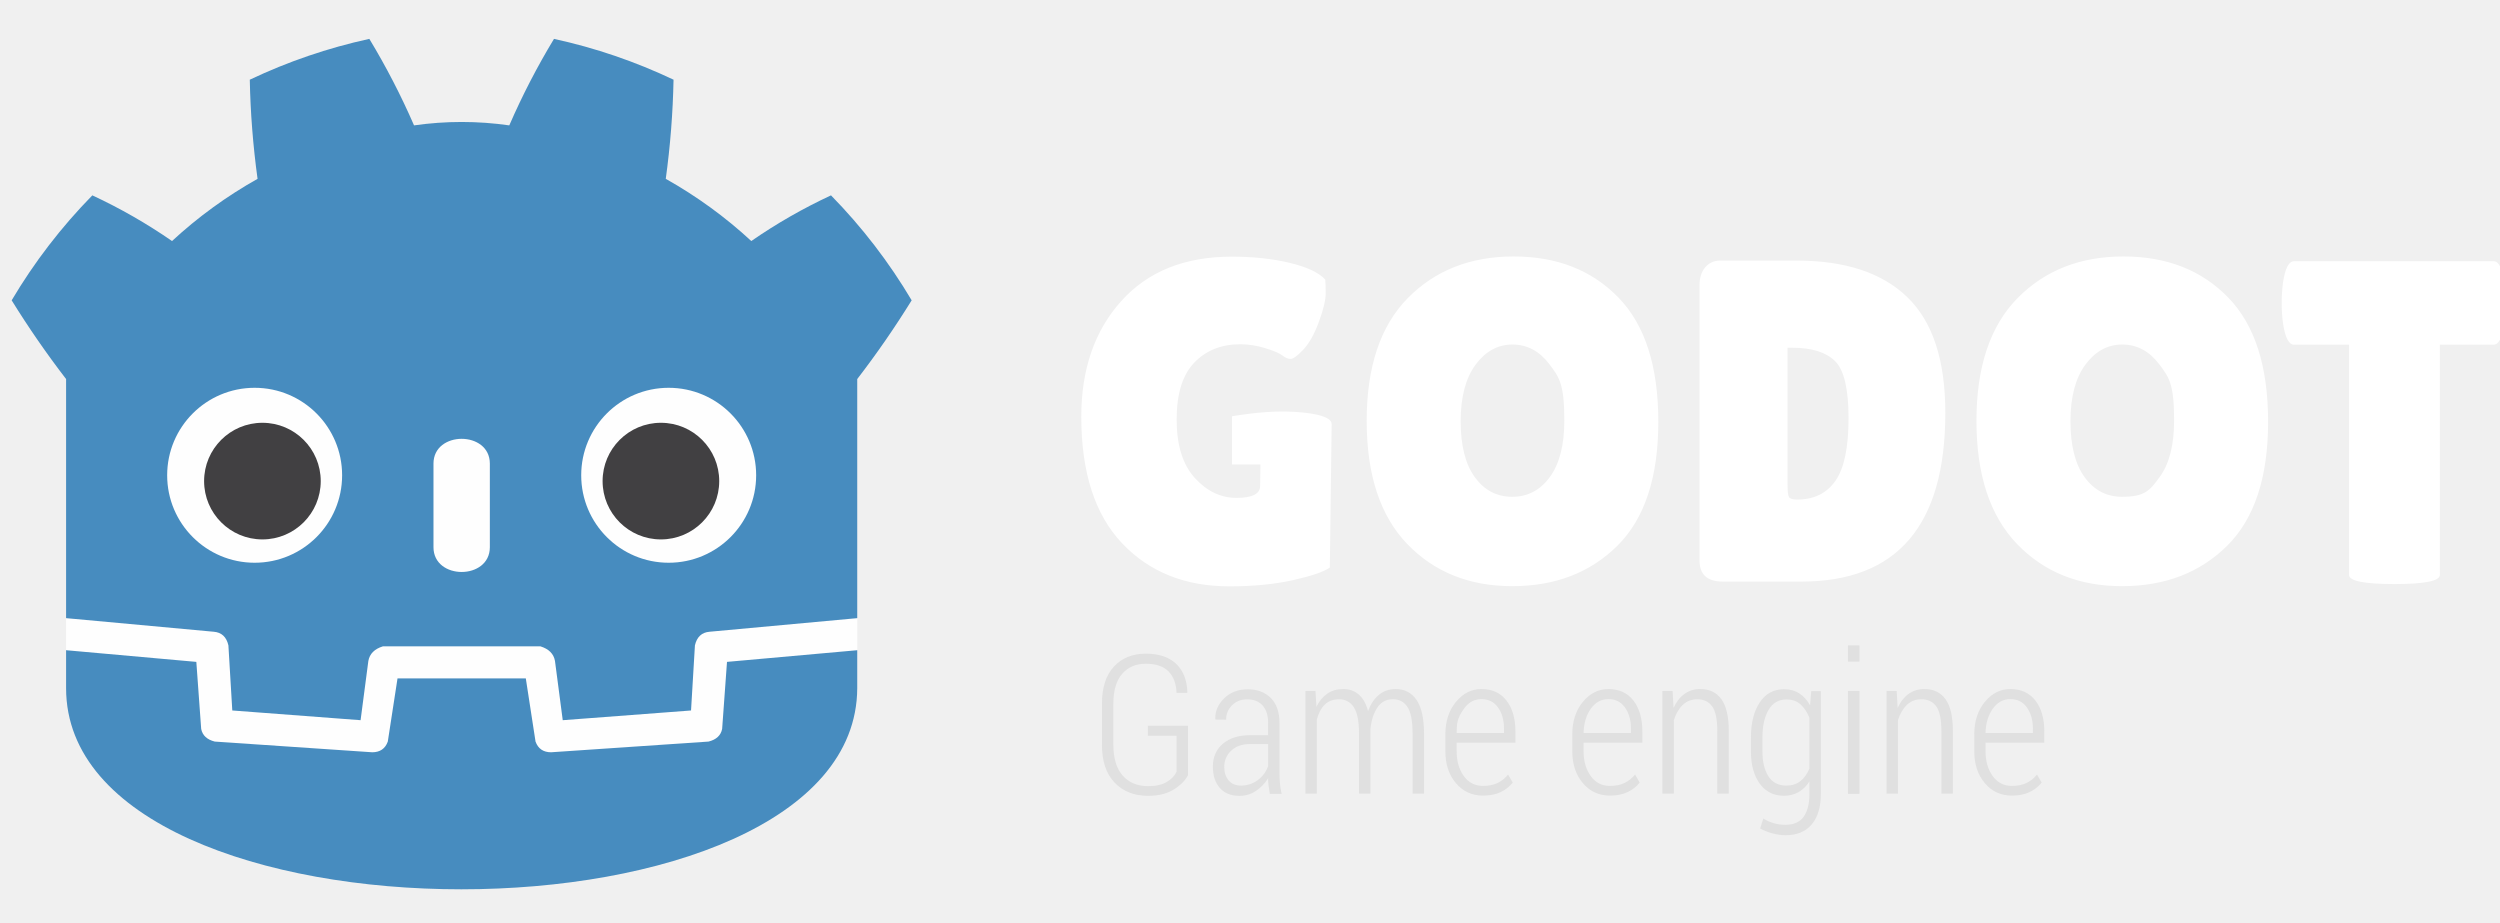
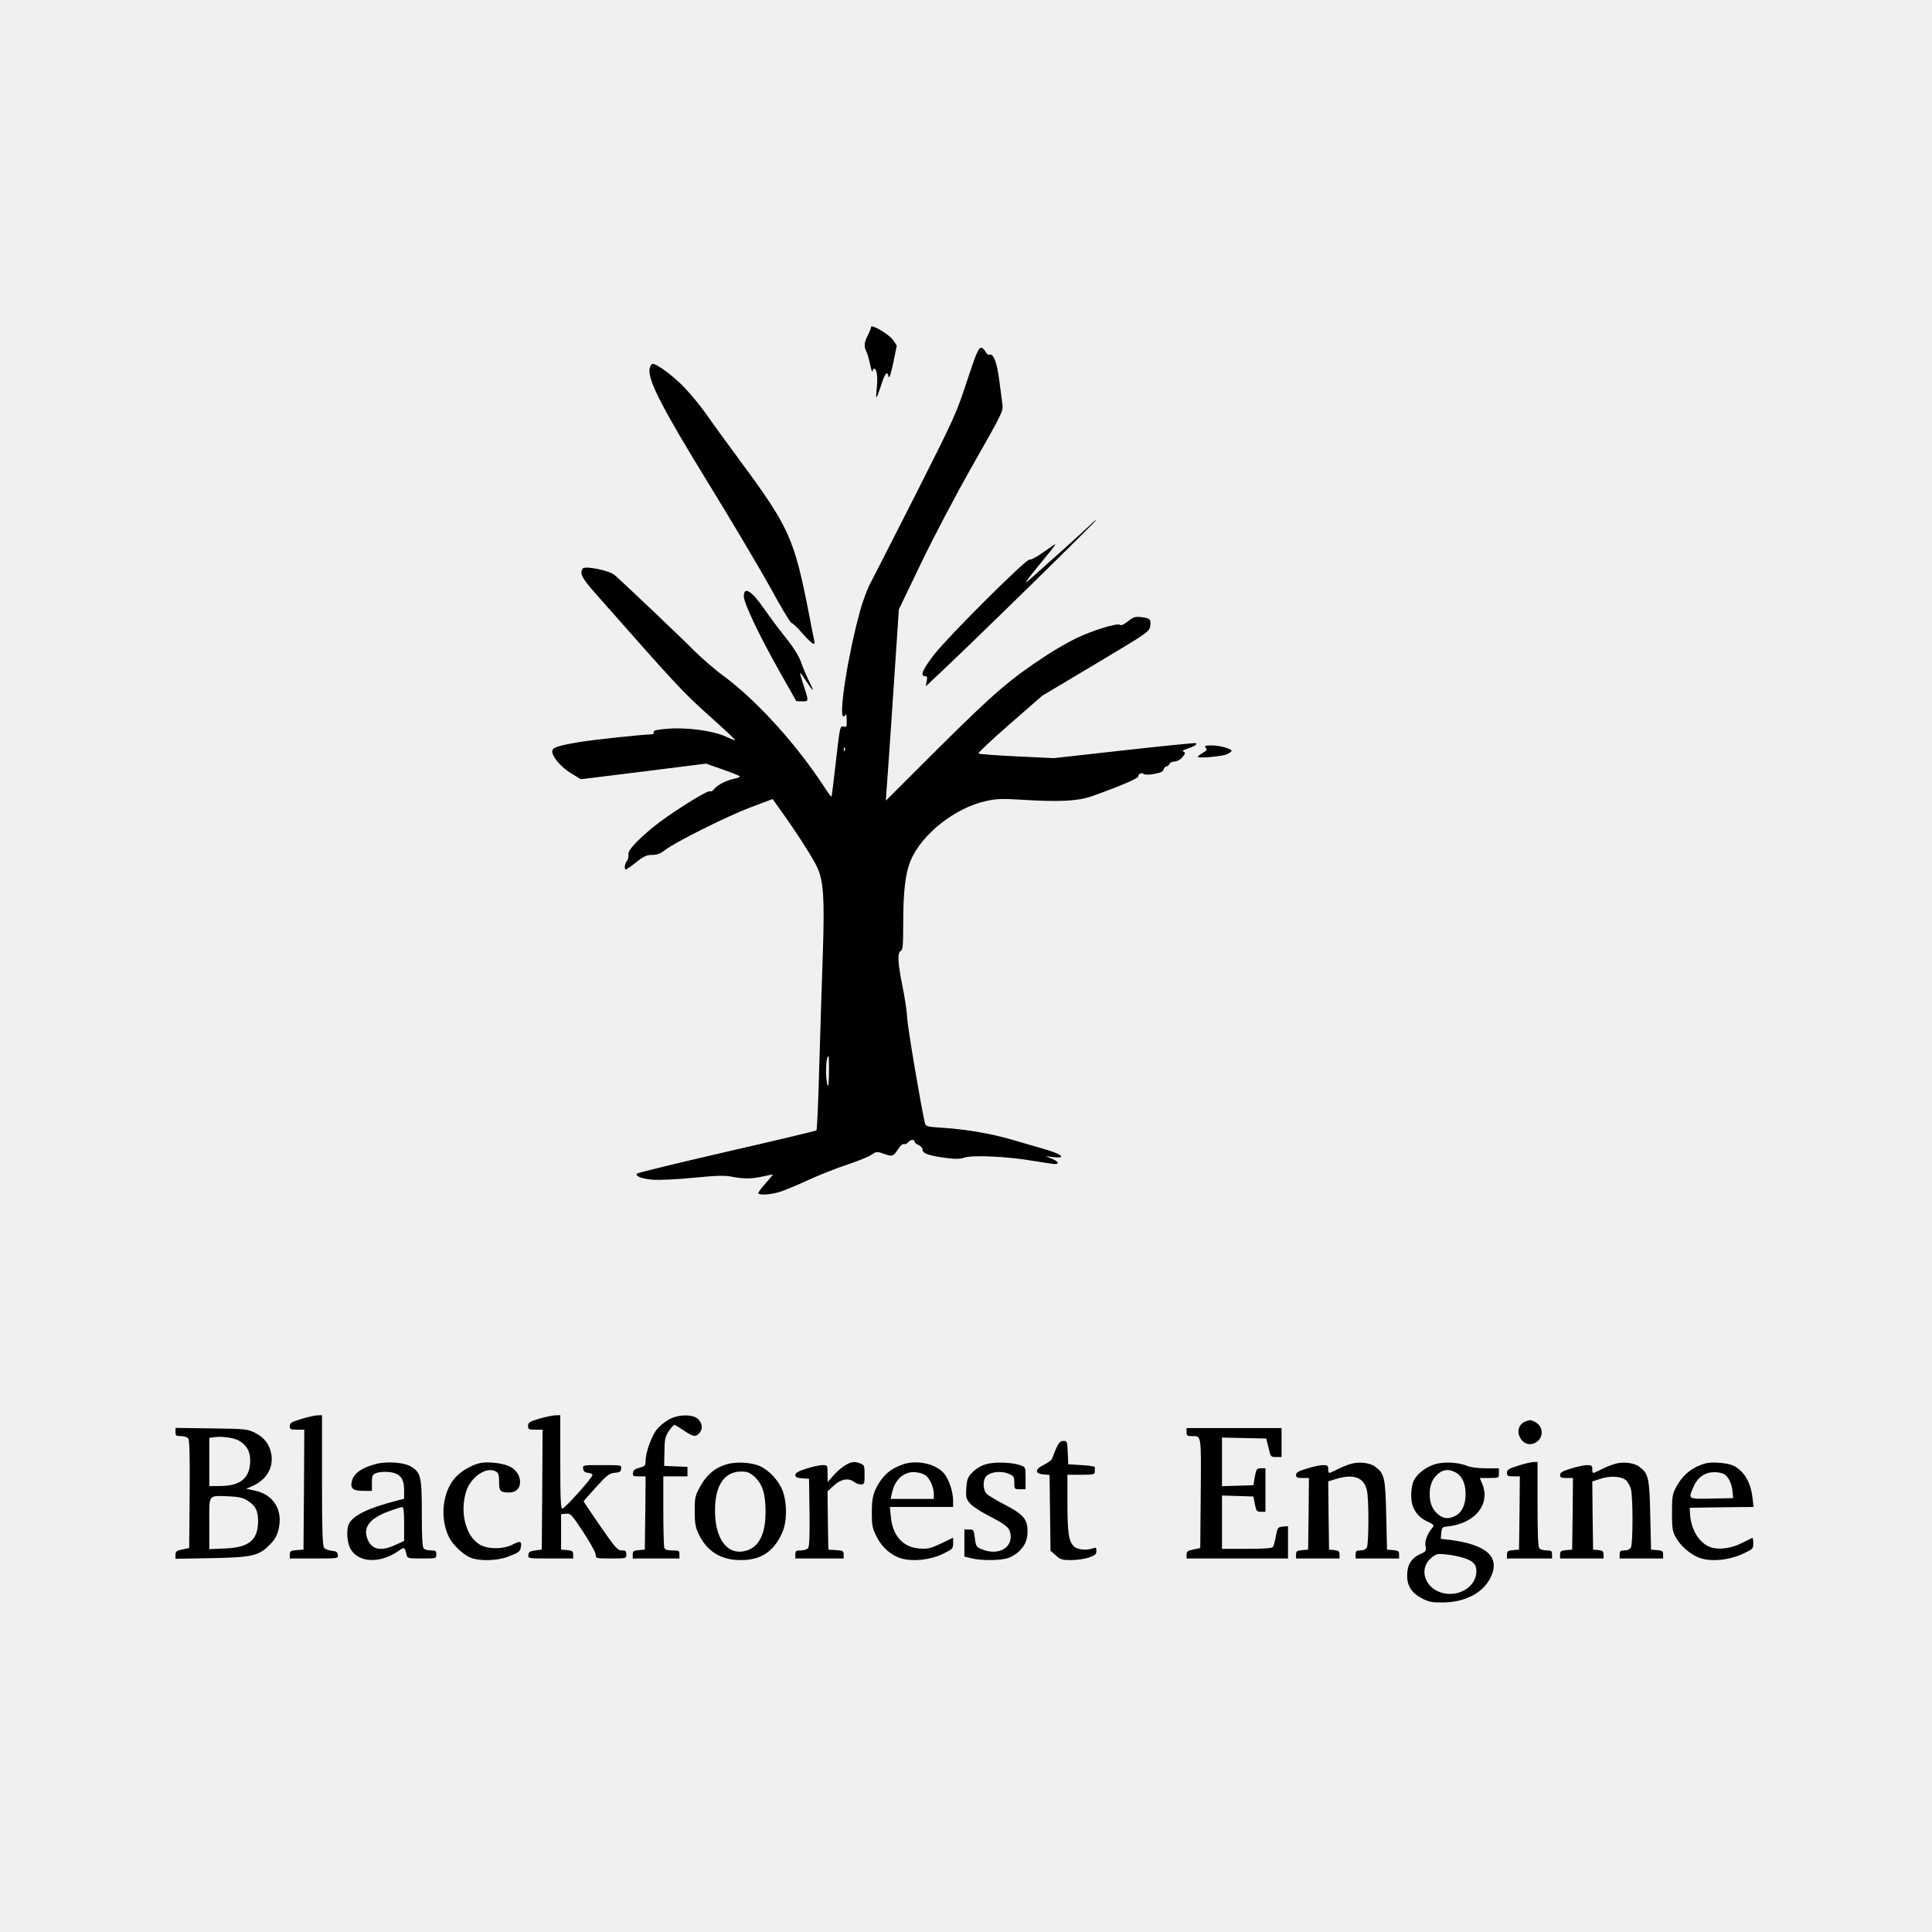
- <svg xmlns="http://www.w3.org/2000/svg" width="187" height="69">
-   <path fill="#fff" d="M96.116 30.781c-1.847-.029-3.96.356-3.96.356v3.605h2.125l-.024 1.606q0 .893-1.767.894-1.767-.001-3.12-1.493-1.358-1.495-1.356-4.372 0-2.884 1.32-4.255 1.32-1.372 3.448-1.372a6.3 6.3 0 0 1 1.852.292q.96.291 1.287.546c.217.176.422.258.618.258q.29.002.94-.685.654-.687 1.169-2.074c.342-.929.514-1.64.514-2.145 0-.501-.011-.847-.034-1.029q-.72-.788-2.66-1.252-1.936-.464-4.338-.463-5.282 0-8.265 3.327-2.986 3.328-2.985 8.644 0 6.244 3.051 9.467 3.055 3.224 8.028 3.223 2.674 0 4.75-.463 2.075-.462 2.762-.943l.137-10.734c0-.623-1.646-.906-3.492-.938m17.018-5.01q-1.645 0-2.762 1.509-1.114 1.509-1.114 4.234 0 2.73 1.064 4.186 1.063 1.46 2.795 1.46t2.812-1.478q1.081-1.473 1.082-4.218c.001-2.745-.373-3.237-1.116-4.22q-1.114-1.473-2.761-1.473m-.017 18.074q-4.819 0-7.856-3.153-3.033-3.156-3.033-9.21 0-6.056 3.068-9.178 3.07-3.12 7.924-3.12 4.854-.002 7.837 3.072c1.991 2.045 2.985 5.146 2.985 9.294q0 6.224-3.053 9.263-3.053 3.032-7.872 3.032M133.71 26.01v10.26q0 .717.104.907.103.189.616.189 1.888 0 2.865-1.408.978-1.404.976-4.68-.001-3.278-1.01-4.27-1.013-.996-3.208-.998zm-6.585 15.917V21.348q-.001-.858.43-1.359.427-.496 1.114-.497h5.728q5.454.001 8.281 2.747 2.832 2.742 2.832 8.642 0 12.622-10.772 12.622h-5.864q-1.749.001-1.75-1.577m31.623-16.155q-1.648 0-2.763 1.509-1.113 1.509-1.113 4.234 0 2.73 1.063 4.186 1.062 1.46 2.795 1.46c1.733 0 2.093-.492 2.813-1.478q1.08-1.473 1.081-4.218c.001-2.745-.372-3.237-1.115-4.22q-1.114-1.473-2.761-1.473m-.018 18.074q-4.819 0-7.854-3.153-3.036-3.156-3.036-9.21 0-6.056 3.069-9.178 3.07-3.12 7.925-3.12 4.853-.002 7.837 3.072c1.99 2.045 2.984 5.146 2.984 9.294q0 6.224-3.053 9.263-3.053 3.032-7.872 3.032m23.773-.842c0 .454-1.13.685-3.395.685q-3.396-.001-3.397-.685v-17.22h-4.115q-.584.001-.823-1.58a11 11 0 0 1-.101-1.542q-.001-.787.1-1.543c.16-1.05.435-1.58.824-1.58h14.92q.584.002.825 1.58a11.6 11.6 0 0 1 0 3.086q-.242 1.58-.824 1.579h-4.014z" />
-   <path fill="#e0e0e0" d="M88.866 57.973q-.284.585-1.048 1.069-.764.486-1.942.486-1.554.002-2.503-.987-.946-.983-.947-2.833v-3.073q0-1.808.895-2.776c.596-.64 1.395-.966 2.392-.966q1.462.002 2.265.764.8.765.837 2.128l-.013.04h-.796q-.041-1.042-.61-1.612-.568-.565-1.683-.566-1.128 0-1.782.765-.652.762-.651 2.215v3.091q0 1.507.702 2.3.701.785 1.894.785.873.001 1.398-.313.526-.312.732-.763v-2.692h-2.144v-.748h3.004zm3.95.789q.708.001 1.26-.406.55-.41.777-1.04v-1.661H93.49q-.87 0-1.393.493a1.6 1.6 0 0 0-.522 1.22q0 .616.327 1.006.327.389.915.388m2.165.62a20 20 0 0 1-.097-.652 4 4 0 0 1-.03-.518 3 3 0 0 1-.906.945q-.555.374-1.238.373-.952 0-1.47-.591-.517-.594-.518-1.603 0-1.07.751-1.707.753-.636 2.038-.636h1.342v-.943q-.001-.815-.41-1.28-.415-.457-1.152-.459-.687 0-1.133.441a1.46 1.46 0 0 0-.442 1.078l-.797-.007-.014-.042q-.033-.865.659-1.544.69-.678 1.77-.677 1.064 0 1.719.646.65.653.651 1.86v3.767q0 .412.037.795a5 5 0 0 0 .127.753zm3.415-7.698.072 1.191a2.46 2.46 0 0 1 .808-.989q.505-.345 1.186-.345.697 0 1.17.408.475.408.697 1.237.284-.766.805-1.207.524-.438 1.259-.438 1.01 0 1.566.818.557.819.557 2.518v4.485h-.857v-4.5q-.001-1.413-.384-1.987-.383-.573-1.093-.574-.745-.002-1.165.637-.417.639-.511 1.605v4.82h-.853v-4.497q0-1.381-.393-1.97a1.25 1.25 0 0 0-1.096-.59q-.674.001-1.083.409t-.585 1.119v5.528h-.853v-7.679zm12.414.61q-.801 0-1.317.73c-.516.73-.522 1.089-.536 1.805h3.542v-.328q0-.952-.446-1.58-.449-.628-1.243-.627m.12 7.218q-1.24 0-2.03-.933-.787-.931-.787-2.382V54.92q0-1.454.79-2.42.792-.96 1.907-.959 1.206 0 1.872.858.67.86.67 2.31v.842h-4.395v.639q0 1.115.532 1.856.534.741 1.442.74.631 0 1.09-.22a2.25 2.25 0 0 0 .783-.632l.349.604a2.5 2.5 0 0 1-.9.708q-.548.264-1.322.265m9.375-7.218q-.804 0-1.32.73-.512.73-.535 1.805h3.543V54.5q0-.952-.447-1.58-.446-.629-1.241-.627m.12 7.218q-1.243 0-2.03-.933-.79-.932-.79-2.382V54.92q.001-1.454.79-2.42.794-.96 1.91-.959 1.205 0 1.872.858.668.86.668 2.31v.842h-4.395v.639q0 1.115.535 1.856.53.741 1.44.74.632 0 1.088-.22a2.3 2.3 0 0 0 .787-.632l.347.604a2.5 2.5 0 0 1-.9.708q-.548.264-1.322.265m4.684-7.828.07 1.269q.306-.677.814-1.044a1.97 1.97 0 0 1 1.19-.368q1.028 0 1.576.763.552.764.551 2.374v4.684h-.858v-4.677q0-1.314-.384-1.845-.382-.534-1.113-.533-.655-.001-1.095.43-.441.426-.66 1.144v5.481h-.852v-7.678zm6.72 4.523q0 1.17.447 1.86.445.697 1.348.696.617.001 1.044-.335.424-.338.673-.935V53.69q-.24-.614-.655-.994-.415-.376-1.047-.377-.902 0-1.355.786-.456.79-.455 2.053zm-.86-1.05q0-1.631.66-2.62.659-.984 1.825-.984c.43 0 .81.105 1.132.316.324.207.592.51.807.895l.083-1.068h.723v7.686q0 1.475-.686 2.286c-.46.537-1.111.81-1.953.81q-.454-.001-.976-.14a4 4 0 0 1-.927-.365l.236-.748a2.9 2.9 0 0 0 .774.347 3 3 0 0 0 .879.124q.916 0 1.355-.587.44-.592.44-1.727v-.93a2.3 2.3 0 0 1-.802.795 2.15 2.15 0 0 1-1.1.276q-1.157 0-1.813-.906-.657-.905-.658-2.41zm8.12 4.226h-.862v-7.7h.862zm0-9.892h-.862v-1.213h.862zm2.782 2.193.07 1.269q.307-.677.813-1.044a2 2 0 0 1 1.19-.368q1.03 0 1.58.763.55.764.549 2.374v4.684h-.858v-4.677q0-1.314-.384-1.845-.383-.534-1.114-.533-.654-.001-1.093.43-.441.426-.66 1.144v5.481h-.853v-7.678zm8.499.61q-.804 0-1.317.73-.514.73-.537 1.805h3.543V54.5q0-.952-.446-1.58-.447-.629-1.243-.627m.122 7.218q-1.245 0-2.03-.933-.789-.932-.788-2.382V54.92q0-1.454.79-2.42.792-.96 1.906-.959 1.207 0 1.875.858.666.86.667 2.31v.842h-4.396v.639q.002 1.115.534 1.856.531.741 1.442.74.63 0 1.087-.22a2.25 2.25 0 0 0 .787-.632l.348.604a2.5 2.5 0 0 1-.9.708q-.548.264-1.322.265" />
-   <g fill="#fefefe" transform="translate(-2.69 -2.69)scale(.0727)">
-     <path d="M105 673v33q407 354 814 0v-33z" />
-     <path fill="#478cbf" d="m105 673 152 14q12 1 15 14l4 67 132 10 8-61q2-11 15-15h162q13 4 15 15l8 61 132-10 4-67q3-13 15-14l152-14V427q30-39 56-81-35-59-83-108-43 20-82 47-40-37-88-64 7-51 8-102-59-28-123-42-26 43-46 89-49-7-98 0-20-46-46-89-64 14-123 42 1 51 8 102-48 27-88 64-39-27-82-47-48 49-83 108 26 42 56 81zm0 33v39c0 276 813 276 814 0v-39l-134 12-5 69q-2 10-14 13l-162 11q-12 0-16-11l-10-65H446l-10 65q-4 11-16 11l-162-11q-12-3-14-13l-5-69z" />
-     <path d="M483 600c0 34 58 34 58 0v-86c0-34-58-34-58 0z" />
-     <circle cx="725" cy="526" r="90" />
-     <circle cx="299" cy="526" r="90" />
-   </g>
-   <g fill="#414042" transform="translate(-2.69 -2.69)scale(.0727)">
-     <circle cx="307" cy="532" r="60" />
-     <circle cx="717" cy="532" r="60" />
+ <svg xmlns="http://www.w3.org/2000/svg" version="1.0" width="128" height="128" viewBox="0 0 1200 1200" preserveAspectRatio="xMidYMid meet">
+   <g transform="translate(0,1200) scale(0.1,-0.1)" fill="#000000" stroke="none">
+     <path d="M5410 9968 c0 -7 -9 -30 -20 -51 -22 -41 -25 -69 -10 -98 6 -10 17 -47 24 -81 8 -35 14 -55 15 -45 1 9 5 17 11 17 16 0 23 -48 16 -118 -4 -36 -5 -64 -2 -61 3 3 17 39 30 80 24 75 37 88 46 48 3 -13 14 21 28 86 l22 108 -22 34 c-26 37 -138 103 -138 81z" />
+     <path d="M6006 9633 c-65 -199 -79 -230 -313 -693 -135 -267 -263 -516 -283 -555 -21 -38 -52 -119 -68 -180 -75 -271 -135 -655 -103 -655 5 0 12 6 14 13 3 6 6 -9 6 -35 1 -41 -1 -46 -18 -41 -24 6 -24 5 -52 -242 -12 -104 -23 -192 -24 -193 -2 -2 -16 16 -32 40 -180 279 -427 552 -638 709 -55 40 -138 112 -185 159 -75 76 -423 407 -491 467 -33 30 -188 61 -200 41 -20 -31 -5 -58 84 -159 498 -565 539 -609 700 -753 92 -82 165 -151 164 -153 -2 -2 -29 8 -59 22 -78 36 -239 58 -355 49 -69 -5 -93 -10 -93 -20 0 -8 -1 -14 -2 -14 -98 -5 -374 -35 -459 -49 -139 -24 -169 -34 -169 -59 0 -33 57 -99 118 -136 l60 -36 388 48 389 49 100 -35 c55 -19 104 -39 109 -43 5 -4 -9 -11 -30 -15 -49 -9 -110 -40 -128 -65 -7 -11 -20 -17 -28 -14 -17 7 -255 -144 -348 -220 -107 -88 -164 -150 -157 -174 2 -11 -1 -28 -9 -38 -14 -19 -19 -53 -6 -53 4 0 33 20 64 45 47 37 65 45 99 45 30 0 51 8 78 29 62 49 386 211 532 266 l138 52 54 -76 c93 -129 194 -287 222 -346 40 -86 47 -191 36 -530 -6 -159 -15 -472 -22 -695 -6 -223 -14 -408 -18 -411 -3 -3 -253 -63 -555 -132 -303 -70 -554 -131 -559 -136 -16 -16 33 -34 105 -39 37 -2 149 3 248 13 144 14 192 15 237 6 73 -14 125 -14 196 3 31 7 57 12 57 10 0 -2 -20 -26 -45 -54 -25 -28 -45 -55 -45 -60 0 -15 70 -12 130 6 29 9 111 42 181 75 70 32 179 75 241 95 62 21 129 47 148 60 33 22 37 23 75 9 58 -20 62 -19 91 24 14 22 31 38 38 35 7 -3 19 2 26 11 14 17 40 20 40 5 0 -6 11 -16 25 -22 14 -6 25 -19 25 -28 0 -24 36 -37 136 -51 68 -9 95 -9 125 1 51 17 264 7 424 -20 66 -11 128 -20 138 -20 29 0 19 17 -20 33 l-38 16 49 -6 c83 -10 51 19 -55 49 -52 15 -141 41 -199 58 -129 38 -290 66 -433 75 -99 6 -108 9 -112 28 -25 107 -106 587 -110 651 -2 44 -16 136 -30 203 -29 141 -32 208 -10 217 12 4 15 33 15 168 0 198 13 311 45 390 68 166 279 333 475 374 61 13 101 14 210 7 240 -15 354 -9 440 21 162 57 290 111 290 123 0 17 19 26 33 16 7 -6 34 -6 66 0 39 7 55 14 58 28 3 10 11 19 18 19 7 0 15 7 19 15 3 8 17 15 30 15 14 0 34 10 46 22 23 25 25 35 8 41 -7 2 5 10 27 17 41 13 62 26 54 34 -3 3 -203 -17 -444 -44 l-440 -49 -230 11 c-126 6 -233 14 -238 18 -4 3 84 86 195 183 l202 176 332 198 c322 192 332 199 338 233 7 43 -1 51 -56 57 -37 4 -48 1 -82 -26 -25 -20 -43 -28 -50 -22 -16 13 -166 -33 -271 -83 -49 -24 -133 -72 -185 -106 -229 -151 -318 -227 -662 -568 l-336 -335 4 59 c7 83 40 572 60 874 l17 255 137 285 c79 164 216 425 324 615 183 322 188 331 182 375 -3 25 -12 93 -20 152 -14 109 -36 164 -60 155 -8 -3 -18 5 -25 19 -6 13 -19 24 -28 24 -15 0 -32 -40 -87 -207z m-759 -2295 c-3 -8 -6 -5 -6 6 -1 11 2 17 5 13 3 -3 4 -12 1 -19z m-98 -2000 c-1 -67 -4 -94 -9 -78 -15 47 -11 180 6 180 2 0 4 -46 3 -102z" />
+     <path d="M4035 9712 c-14 -68 73 -239 367 -717 145 -236 318 -528 384 -647 65 -120 124 -218 131 -218 6 0 37 -29 68 -65 60 -68 81 -80 72 -42 -3 12 -17 83 -31 157 -93 478 -124 545 -430 959 -83 113 -179 244 -211 291 -33 46 -91 118 -130 159 -66 70 -173 151 -201 151 -7 0 -15 -13 -19 -28z" />
+     <path d="M6773 8741 c-23 -24 -275 -250 -377 -340 -26 -23 -28 -23 -15 -4 7 12 51 67 97 123 46 55 80 100 77 100 -3 0 -37 -23 -76 -51 -39 -28 -77 -48 -85 -45 -18 7 -491 -463 -588 -585 -74 -94 -94 -139 -60 -139 13 0 15 -7 10 -31 l-6 -32 52 49 c169 155 1016 984 1006 984 -4 0 -20 -13 -35 -29z" />
+     <path d="M4620 8296 c0 -42 95 -242 227 -476 l99 -175 37 -1 c42 -1 42 -3 2 119 -24 75 -23 75 29 -3 43 -66 46 -60 7 18 -15 31 -34 75 -41 97 -17 51 -49 102 -120 190 -31 39 -80 105 -110 148 -80 117 -130 149 -130 83z" />
+     <path d="M7489 7356 c10 -12 6 -18 -18 -32 -17 -10 -31 -21 -31 -25 0 -11 155 3 183 17 15 8 27 17 27 20 0 13 -74 34 -121 34 -43 0 -50 -2 -40 -14z" />
+     <path d="M1873 3187 c-63 -19 -73 -25 -73 -44 0 -21 5 -23 45 -23 l45 0 -2 -372 -3 -373 -42 -3 c-38 -3 -43 -6 -43 -28 l0 -24 151 0 c150 0 150 0 147 23 -2 17 -10 23 -38 25 -19 2 -41 10 -47 19 -10 13 -13 113 -13 420 l0 403 -27 -1 c-16 0 -61 -10 -100 -22z" />
+     <path d="M3348 3188 c-59 -18 -68 -24 -68 -44 0 -22 4 -24 45 -24 l45 0 -2 -372 -3 -373 -40 -5 c-32 -4 -41 -9 -43 -27 -3 -23 -3 -23 137 -23 l141 0 0 24 c0 21 -5 25 -37 28 l-38 3 0 110 0 110 30 3 c29 3 35 -4 108 -114 42 -64 77 -127 77 -140 0 -24 2 -24 95 -24 95 0 95 0 95 25 0 21 -5 25 -28 25 -26 0 -40 16 -133 150 -57 83 -104 153 -104 155 0 2 35 42 78 89 67 74 82 85 115 88 30 2 38 7 40 26 3 22 2 22 -118 22 -120 0 -121 0 -118 -22 2 -17 11 -24 31 -26 15 -2 27 -8 27 -13 0 -17 -172 -209 -187 -209 -10 0 -13 54 -13 290 l0 290 -32 -1 c-18 -1 -63 -10 -100 -21z" />
+     <path d="M4158 3185 c-25 -13 -60 -41 -77 -62 -34 -41 -71 -144 -71 -197 0 -29 -4 -33 -37 -42 -28 -7 -39 -15 -41 -31 -3 -21 1 -23 37 -23 l41 0 -2 -227 -3 -228 -37 -3 c-33 -3 -38 -7 -38 -28 l0 -24 145 0 145 0 0 25 c0 23 -4 25 -44 25 -31 0 -46 5 -50 16 -3 9 -6 112 -6 230 l0 214 75 0 75 0 0 30 0 29 -72 3 -73 3 2 88 c1 77 4 93 27 128 15 21 30 39 34 39 4 0 31 -16 59 -35 60 -40 73 -42 96 -17 22 24 21 54 -2 83 -28 35 -121 37 -183 4z" />
+     <path d="M9473 3170 c-45 -18 -55 -72 -22 -114 50 -63 150 -1 119 75 -6 14 -23 31 -36 38 -29 13 -31 13 -61 1z" />
+     <path d="M1090 3106 c0 -23 4 -26 34 -26 18 0 39 -6 45 -14 8 -9 11 -109 9 -347 l-3 -334 -42 -9 c-36 -7 -43 -13 -43 -33 l0 -25 223 4 c256 5 293 14 362 83 31 31 45 55 55 95 29 119 -29 215 -144 241 l-57 12 33 14 c90 38 136 112 124 197 -10 62 -43 107 -101 136 -48 24 -58 25 -272 28 l-223 3 0 -25z m394 -54 c49 -29 70 -66 70 -125 -1 -107 -59 -156 -186 -157 l-68 0 0 149 0 150 28 4 c45 8 125 -3 156 -21z m46 -368 c55 -32 73 -65 73 -133 -1 -118 -56 -163 -210 -169 l-93 -4 0 160 c0 186 -10 172 121 168 54 -2 86 -8 109 -22z" />
+     <path d="M7370 3105 c0 -22 5 -25 33 -25 60 0 58 14 55 -356 l-3 -339 -42 -9 c-36 -7 -43 -13 -43 -32 l0 -24 315 0 315 0 0 101 0 100 -32 -3 c-31 -3 -33 -6 -43 -58 -5 -30 -14 -61 -18 -67 -6 -10 -50 -13 -163 -13 l-154 0 0 165 0 166 98 -3 97 -3 9 -47 c9 -44 12 -48 38 -48 l28 0 0 135 0 135 -28 0 c-26 0 -29 -4 -38 -52 l-9 -53 -97 -3 -98 -3 0 151 0 151 138 -3 137 -3 14 -57 c13 -56 14 -58 47 -58 l34 0 0 90 0 90 -295 0 -295 0 0 -25z" />
+     <path d="M6561 3006 c-10 -24 -22 -53 -25 -63 -3 -11 -27 -29 -52 -41 -57 -28 -58 -55 -2 -60 l37 -3 3 -235 3 -236 33 -29 c28 -26 40 -29 95 -29 35 0 84 7 110 16 39 13 47 20 47 41 0 21 -3 23 -22 16 -41 -15 -97 -8 -119 13 -31 32 -39 83 -39 272 l0 172 85 0 c78 0 85 2 85 20 0 11 0 23 0 28 0 4 -37 9 -82 12 l-83 5 -3 73 c-3 69 -4 72 -27 72 -19 0 -28 -10 -44 -44z" />
+     <path d="M2335 2907 c-89 -23 -140 -60 -150 -109 -10 -43 8 -58 71 -58 l54 0 0 50 c0 46 3 51 28 61 15 6 49 9 76 6 69 -6 96 -38 96 -112 l0 -54 -42 -11 c-176 -45 -271 -90 -299 -142 -20 -36 -14 -123 10 -162 53 -85 186 -88 301 -6 31 22 34 20 44 -22 6 -28 6 -28 96 -28 89 0 90 0 90 25 0 22 -4 25 -33 25 -18 0 -38 5 -45 12 -9 9 -12 71 -12 216 0 229 -6 256 -66 292 -42 27 -150 35 -219 17z m175 -372 l0 -106 -52 -24 c-90 -42 -148 -31 -174 32 -32 74 10 131 128 175 40 15 79 27 86 27 9 1 12 -26 12 -104z" />
+     <path d="M2975 2911 c-49 -13 -108 -47 -142 -83 -85 -88 -104 -258 -43 -378 24 -47 86 -105 132 -125 54 -22 165 -20 230 5 70 26 78 32 83 60 7 37 -4 41 -48 18 -60 -32 -158 -32 -210 0 -84 53 -121 195 -83 324 27 92 125 161 185 129 17 -10 21 -21 21 -65 0 -59 7 -66 64 -66 92 0 87 127 -6 165 -49 20 -139 28 -183 16z" />
+     <path d="M4517 2906 c-73 -20 -127 -65 -167 -137 -33 -60 -35 -70 -35 -154 0 -73 4 -100 23 -140 51 -110 138 -165 263 -165 125 0 203 51 256 167 32 69 33 185 4 264 -24 63 -87 130 -144 154 -53 22 -143 27 -200 11z m167 -76 c51 -46 71 -106 71 -220 0 -153 -50 -236 -148 -247 -92 -10 -158 78 -165 223 -9 174 49 273 160 274 39 0 54 -6 82 -30z" />
+     <path d="M5250 2899 c-19 -11 -52 -39 -72 -62 l-37 -42 -1 53 c0 52 0 52 -32 52 -17 0 -62 -10 -100 -22 -50 -16 -68 -27 -68 -39 0 -14 10 -19 43 -21 l42 -3 3 -209 c2 -145 -1 -213 -9 -222 -6 -8 -27 -14 -45 -14 -30 0 -34 -3 -34 -25 l0 -25 150 0 150 0 0 24 c0 23 -5 25 -47 28 l-48 3 -3 181 -2 181 40 37 c44 40 91 48 126 21 10 -8 29 -15 42 -15 20 0 22 4 22 60 0 56 -2 61 -26 70 -37 14 -55 12 -94 -11z" />
+     <path d="M5613 2906 c-64 -21 -110 -54 -141 -99 -47 -69 -57 -105 -57 -202 0 -80 3 -97 30 -150 34 -68 92 -118 158 -136 72 -19 173 -8 250 28 64 31 67 34 67 67 l0 35 -75 -36 c-66 -31 -83 -35 -134 -31 -103 7 -168 80 -178 200 l-6 58 197 0 196 0 0 38 c0 51 -22 123 -50 162 -45 64 -167 95 -257 66z m140 -73 c26 -23 47 -74 47 -113 l0 -30 -134 0 -134 0 9 41 c15 65 51 107 104 122 33 9 86 -1 108 -20z" />
+     <path d="M6126 2906 c-30 -8 -62 -27 -84 -49 -32 -33 -36 -43 -40 -100 -4 -56 -1 -66 22 -94 14 -17 63 -50 108 -73 114 -59 135 -76 143 -111 20 -90 -71 -144 -174 -103 -37 15 -39 18 -46 70 -6 52 -8 54 -36 54 l-29 0 0 -84 0 -84 44 -11 c65 -16 190 -14 234 4 65 28 108 80 113 140 7 94 -16 125 -142 190 -50 26 -100 56 -110 66 -26 26 -26 90 0 113 28 25 90 31 134 13 34 -15 37 -19 37 -56 0 -40 1 -41 35 -41 l35 0 0 69 c0 69 0 69 -32 80 -53 19 -159 22 -212 7z" />
+     <path d="M8385 2906 c-22 -7 -59 -22 -82 -34 -53 -27 -53 -27 -53 3 0 21 -5 25 -31 25 -17 0 -62 -9 -100 -21 -54 -16 -69 -25 -69 -40 0 -16 7 -19 40 -19 l40 0 -2 -222 -3 -223 -37 -3 c-33 -3 -38 -7 -38 -28 l0 -24 135 0 135 0 0 24 c0 21 -6 25 -32 28 l-33 3 -3 212 -2 212 56 17 c104 30 166 6 184 -72 13 -54 12 -331 0 -355 -7 -12 -21 -19 -40 -19 -25 0 -30 -4 -30 -25 l0 -25 135 0 135 0 0 24 c0 21 -5 25 -37 28 l-38 3 -5 215 c-5 234 -11 258 -70 301 -33 25 -105 32 -155 15z" />
+     <path d="M8918 2907 c-57 -16 -112 -57 -135 -100 -11 -20 -17 -55 -18 -93 0 -78 32 -131 100 -164 41 -20 45 -24 32 -39 -31 -35 -49 -83 -43 -115 6 -30 3 -33 -35 -50 -53 -24 -79 -67 -79 -132 0 -66 29 -109 94 -143 41 -21 62 -25 130 -24 137 1 249 60 295 156 61 127 -25 204 -257 233 l-53 6 3 37 c3 32 6 36 33 39 176 17 275 138 221 267 l-15 35 60 0 c59 0 59 0 59 30 l0 30 -80 0 c-50 0 -95 6 -117 15 -52 22 -140 27 -195 12z m122 -52 c41 -21 63 -69 63 -135 0 -66 -22 -114 -63 -135 -40 -21 -72 -19 -104 6 -38 30 -56 71 -56 129 0 58 18 99 56 129 32 25 64 27 104 6z m46 -530 c63 -19 84 -40 84 -85 0 -77 -74 -140 -163 -140 -142 0 -214 148 -111 229 25 20 36 22 87 16 31 -3 78 -12 103 -20z" />
+     <path d="M9428 2896 c-57 -18 -68 -25 -68 -43 0 -20 5 -23 40 -23 l40 0 -2 -227 -3 -228 -37 -3 c-33 -3 -38 -7 -38 -28 l0 -24 140 0 140 0 0 25 c0 22 -4 25 -33 25 -18 0 -38 5 -45 12 -9 9 -12 84 -12 275 l0 263 -27 -1 c-16 -1 -58 -11 -95 -23z" />
+     <path d="M10025 2906 c-22 -7 -59 -22 -82 -34 -53 -27 -53 -27 -53 3 0 21 -5 25 -31 25 -17 0 -62 -9 -100 -21 -54 -16 -69 -25 -69 -40 0 -16 7 -19 40 -19 l40 0 -2 -222 -3 -223 -37 -3 c-33 -3 -38 -7 -38 -28 l0 -24 135 0 135 0 0 24 c0 21 -6 25 -32 28 l-33 3 -3 212 -2 211 51 17 c60 20 131 16 159 -10 11 -10 24 -34 30 -54 13 -48 13 -337 0 -362 -7 -12 -21 -19 -40 -19 -25 0 -30 -4 -30 -25 l0 -25 135 0 135 0 0 24 c0 21 -5 25 -37 28 l-38 3 -5 215 c-5 234 -11 258 -70 301 -33 25 -105 32 -155 15z" />
+     <path d="M10595 2911 c-83 -22 -145 -72 -186 -151 -21 -39 -24 -59 -24 -155 0 -94 3 -116 22 -151 29 -54 89 -107 146 -129 70 -27 182 -17 270 23 65 30 67 32 67 67 0 20 -3 35 -7 33 -5 -2 -32 -16 -62 -31 -62 -33 -143 -45 -194 -28 -71 24 -124 108 -130 208 l-2 38 199 3 198 2 -7 58 c-12 97 -51 163 -117 198 -33 17 -132 26 -173 15z m121 -72 c24 -20 42 -60 45 -104 l4 -40 -132 -3 c-148 -3 -147 -4 -118 65 20 47 42 72 80 89 34 16 98 12 121 -7z" />
  </g>
</svg>
